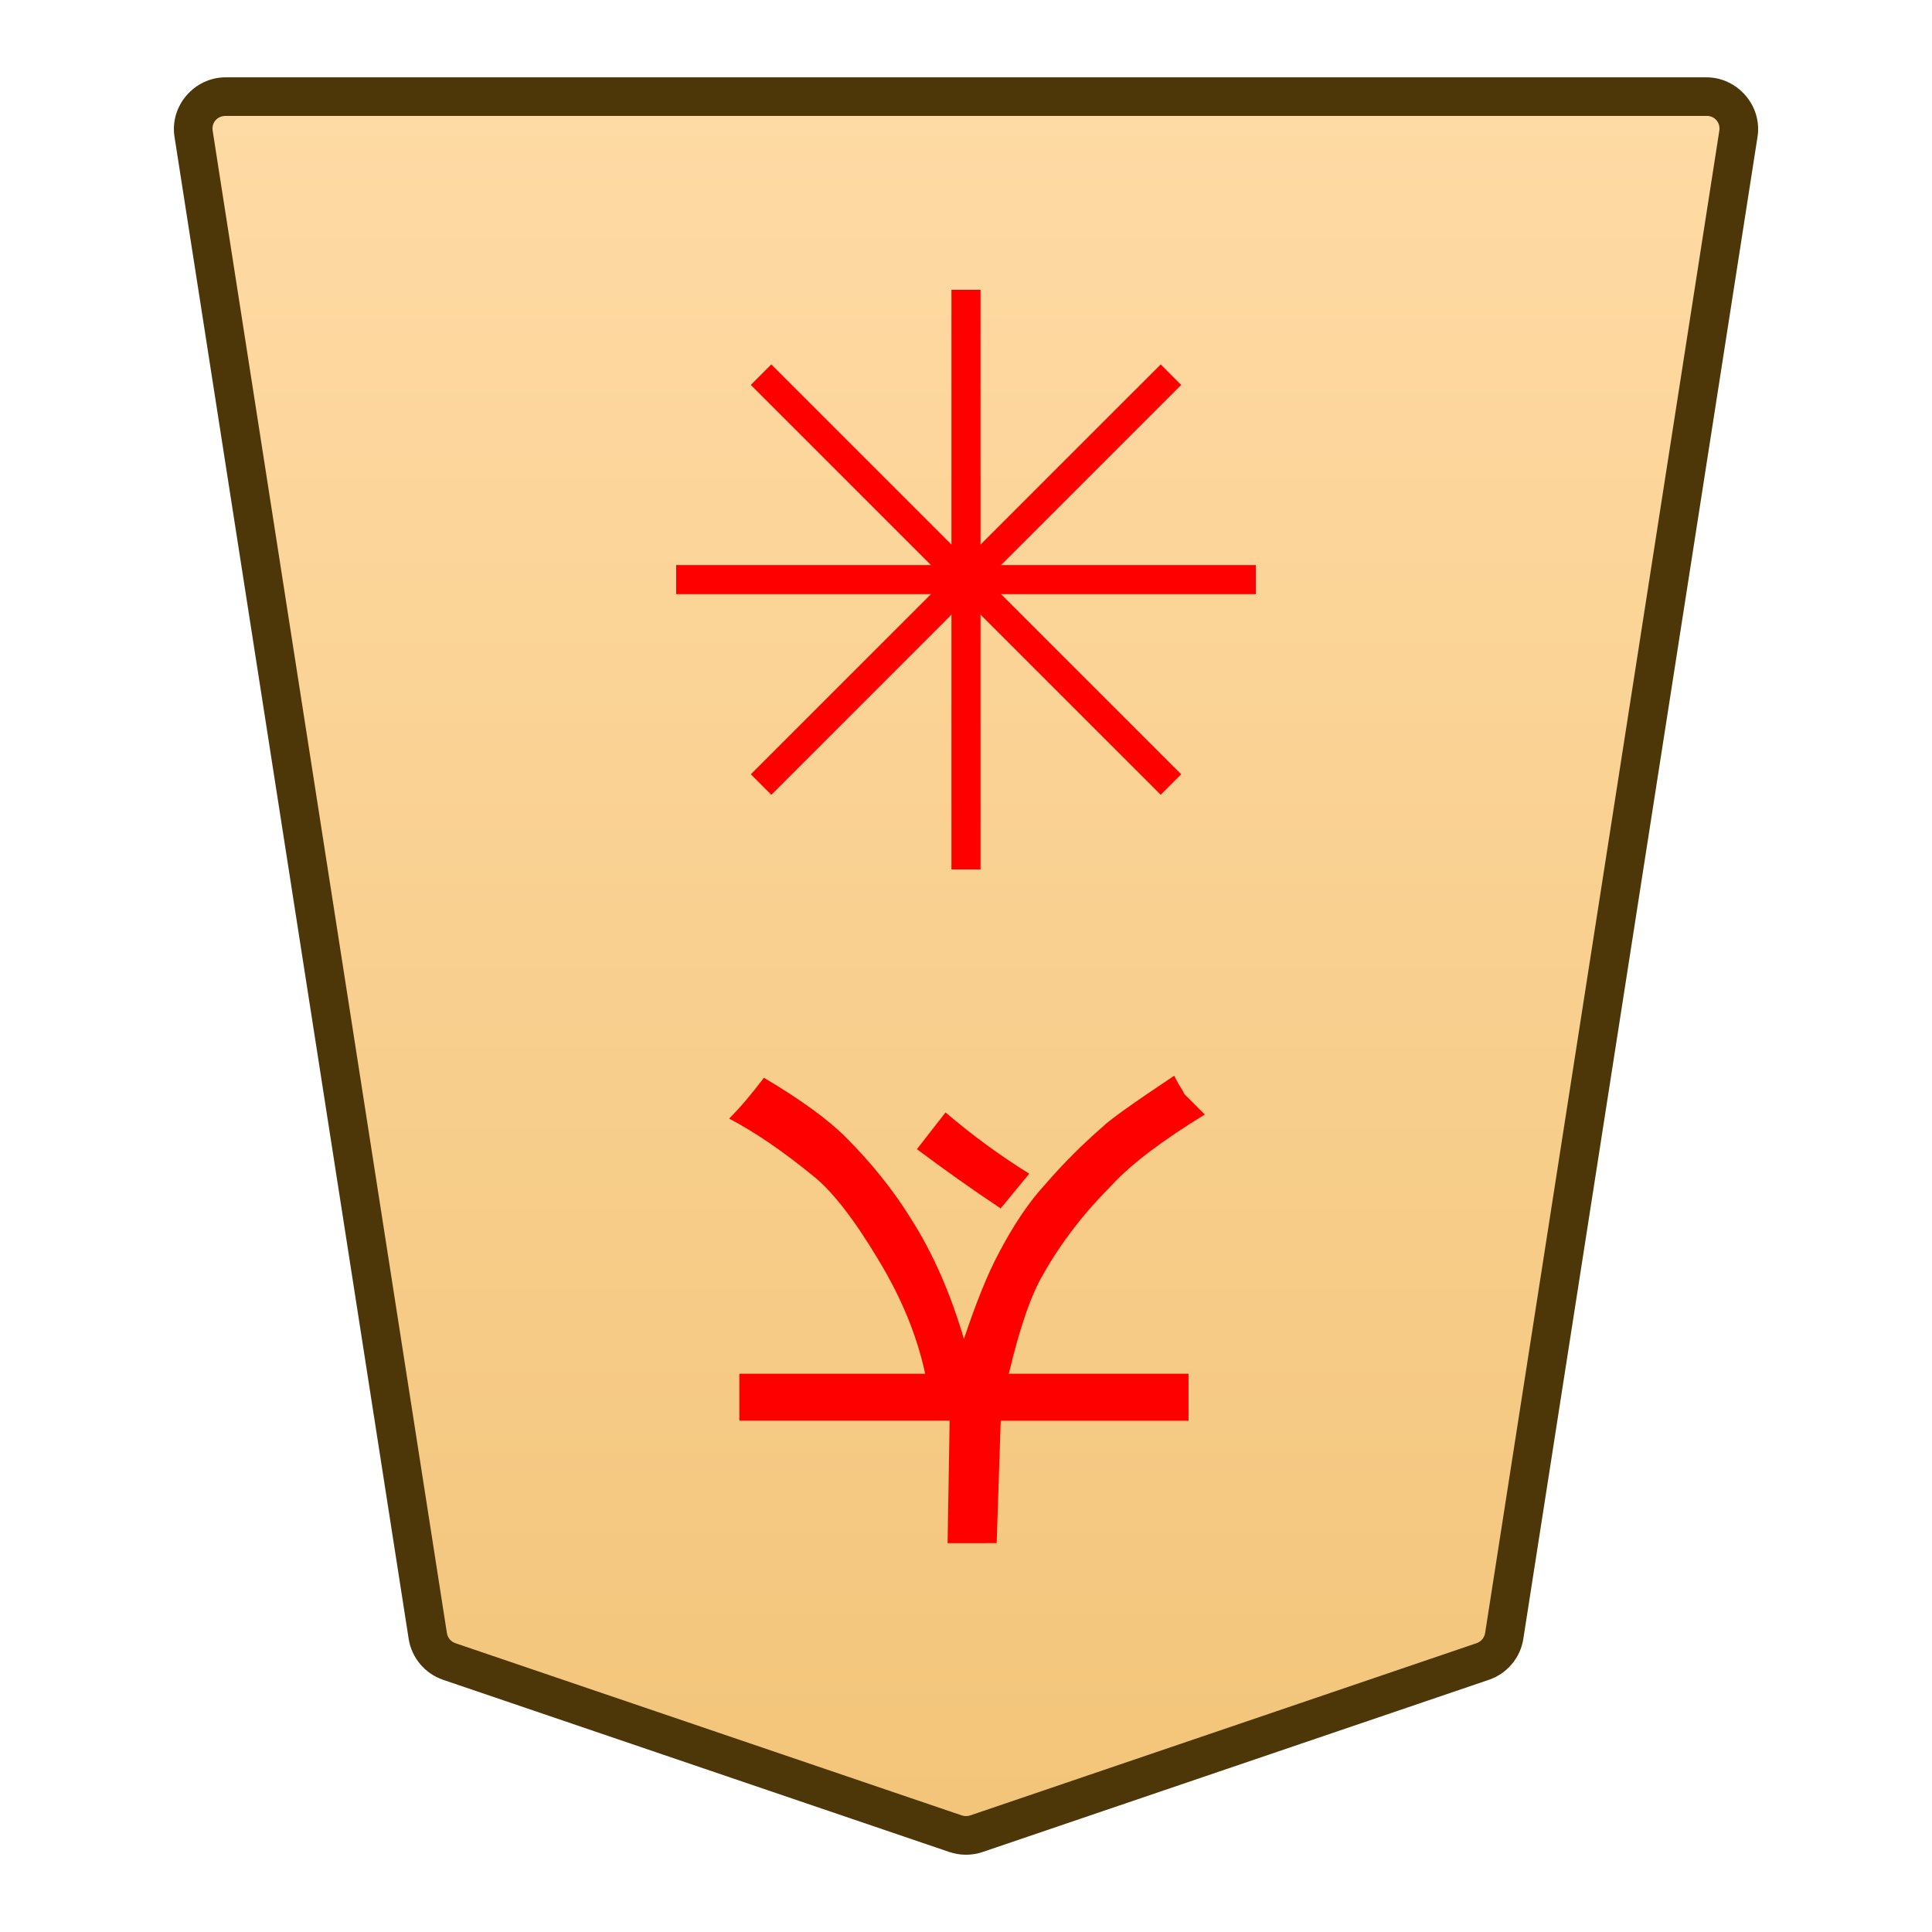
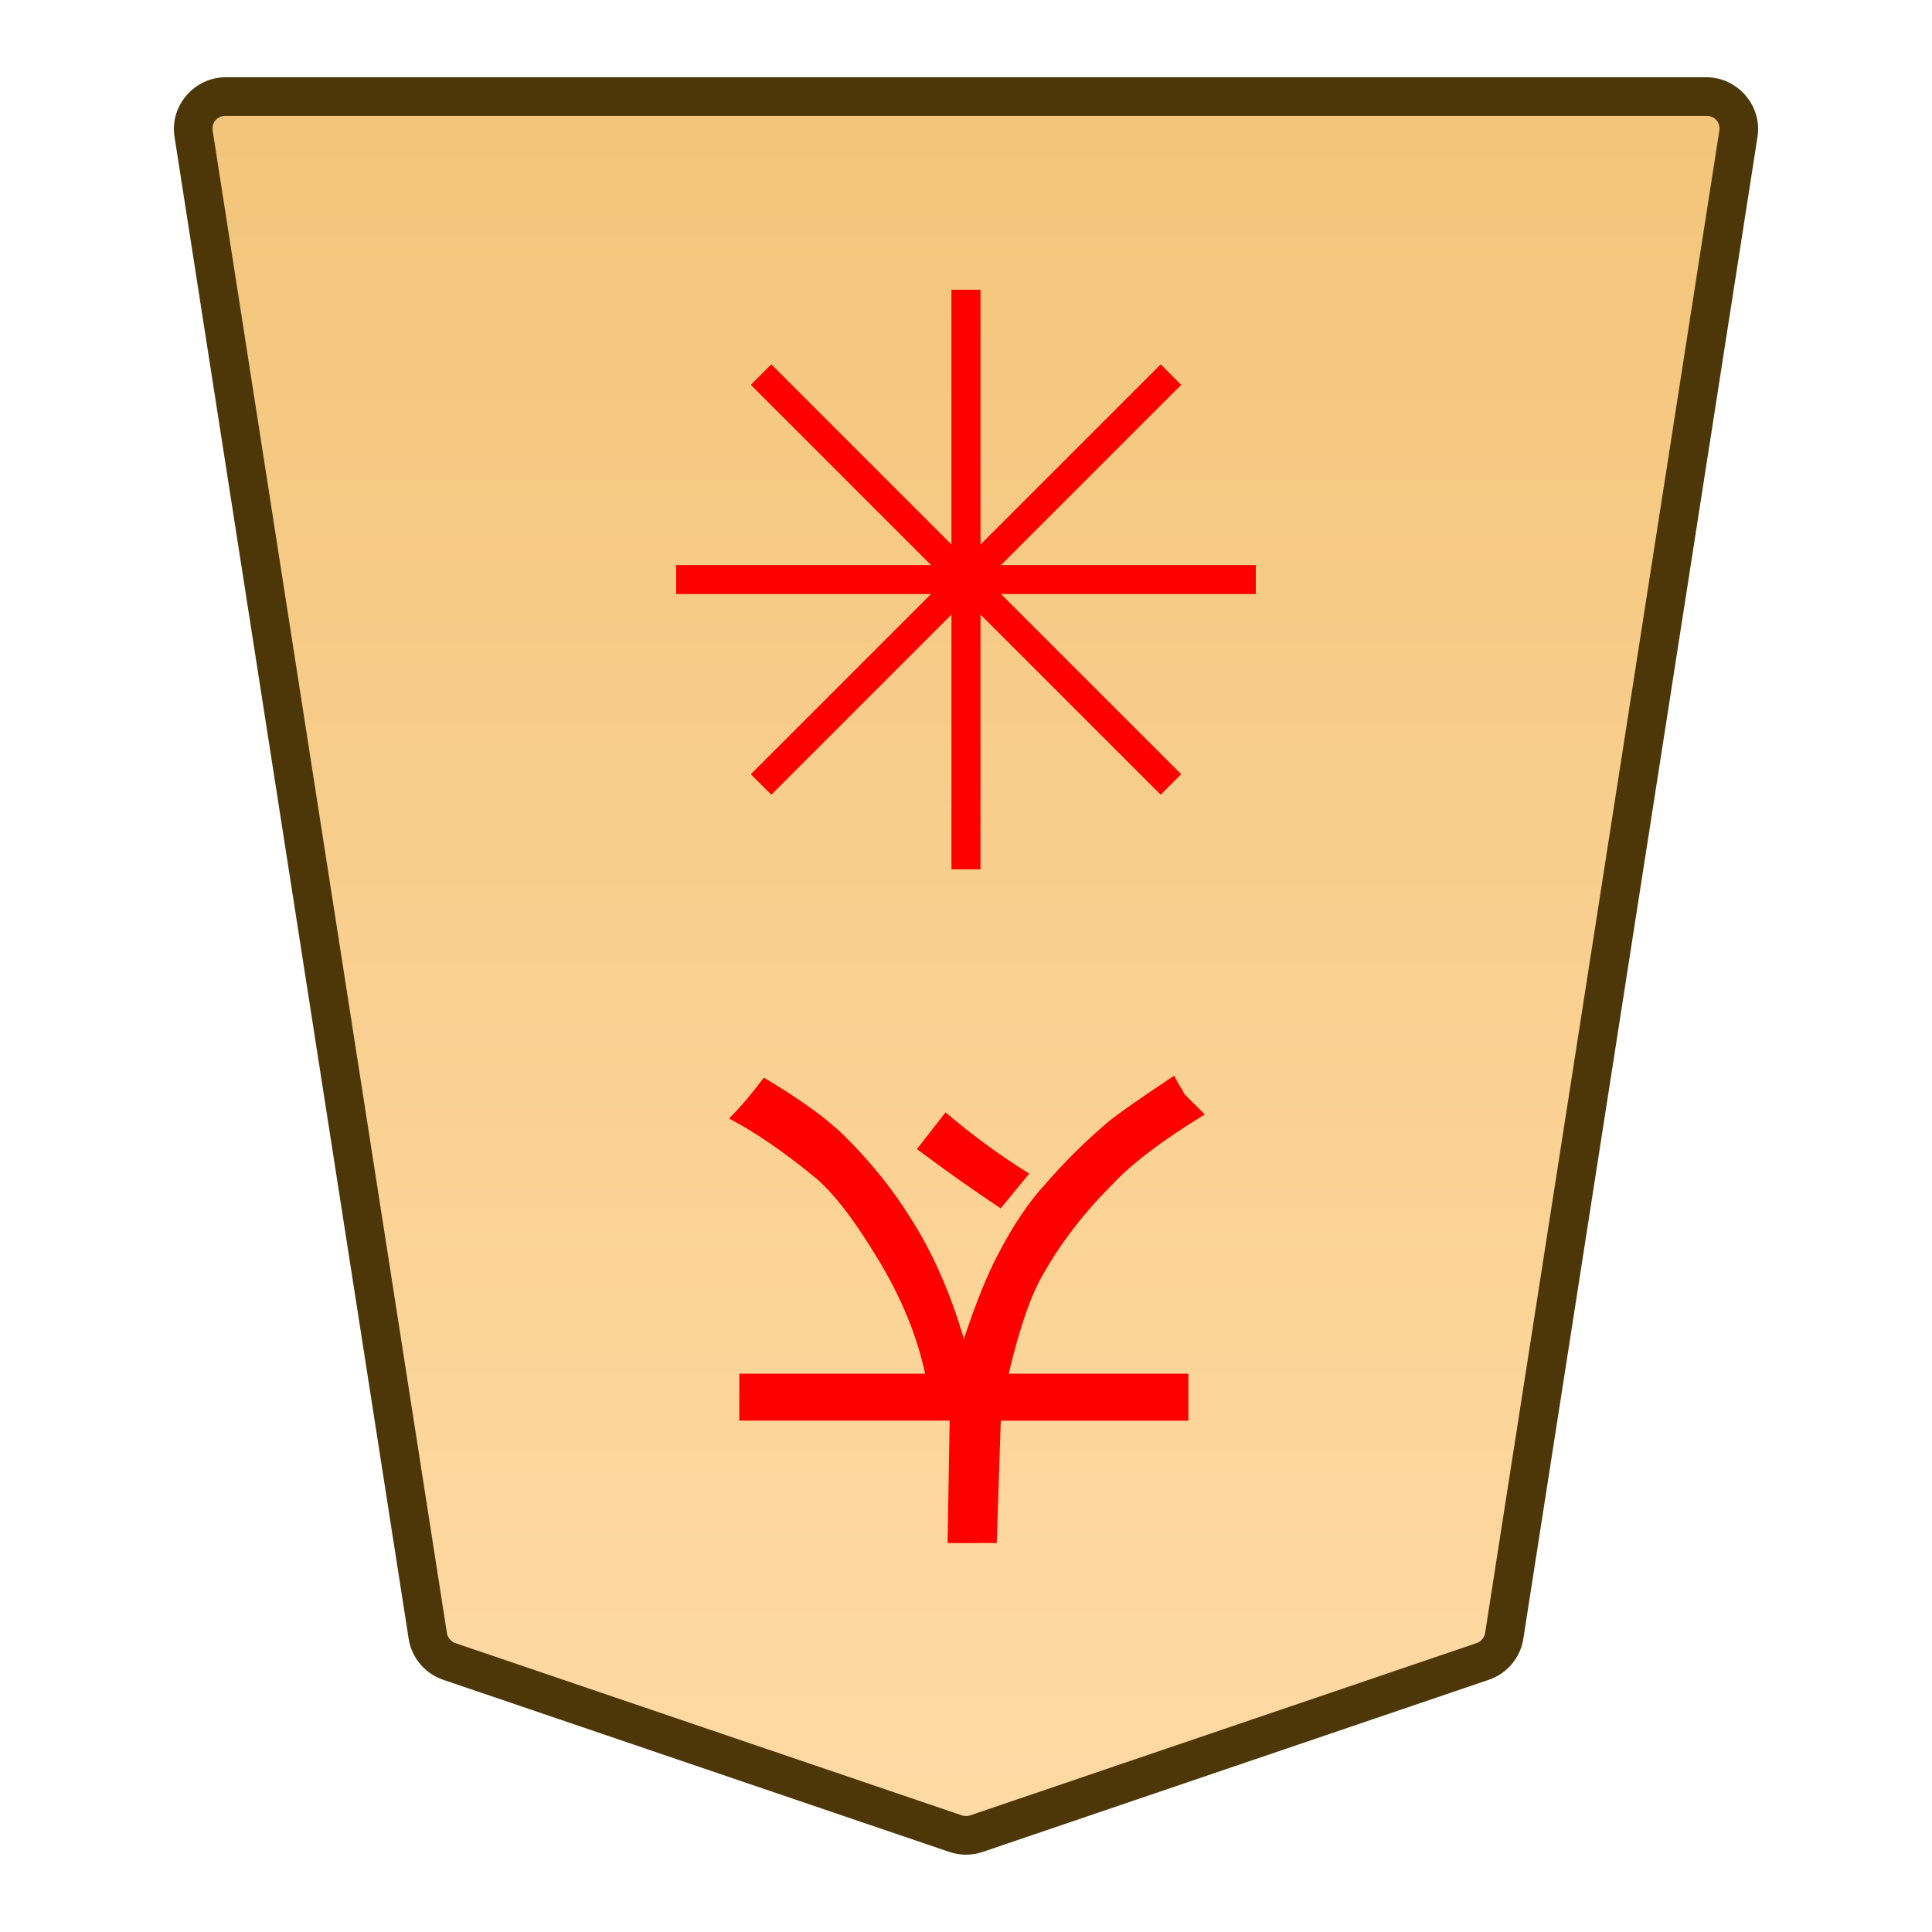
<svg xmlns="http://www.w3.org/2000/svg" xmlns:xlink="http://www.w3.org/1999/xlink" width="30mm" height="30mm" viewBox="0 0 30 30">
  <defs>
    <linearGradient id="a">
      <stop offset="0" style="stop-color:#ffdba6;stop-opacity:1" />
      <stop offset="1" style="stop-color:#f2c478;stop-opacity:1" />
    </linearGradient>
-     <linearGradient xlink:href="#a" id="c" x1="244.85" x2="244.85" y1="222.989" y2="140.991" gradientTransform="rotate(180 -4331.403 75.689)" gradientUnits="userSpaceOnUse" />
+     <linearGradient xlink:href="#a" id="c" x1="244.85" x2="244.85" y1="222.989" y2="140.991" gradientTransform="translate(8617.32 -212.603)" gradientUnits="userSpaceOnUse" />
    <clipPath id="b" clipPathUnits="userSpaceOnUse">
      <path d="M-1170.774 1358.364h2834.646v-2834.646h-2834.646Z" />
    </clipPath>
  </defs>
-   <g clip-path="url(#b)" transform="matrix(-.35278 0 0 .35278 6.977 25.8)">
+   <g clip-path="url(#b)" transform="matrix(-.35278 0 0 .35278 6.977 25.799)">
    <path d="m0 0-22.28 7.578c-.3.102-.625.102-.924 0L-45.484 0a1.42 1.42 0 0 1-.949-1.125l-10.308-66.12a1.422 1.422 0 0 1 1.411-1.636H9.846a1.42 1.42 0 0 1 1.41 1.636L.948-1.125A1.42 1.42 0 0 1 0 0" style="color:#000;fill:url(#c);stroke-miterlimit:10;-inkscape-stroke:none" />
-     <path d="M-55.33-69.73c-1.378 0-2.464 1.254-2.252 2.617L-47.273-.994c.13.834.718 1.527 1.515 1.799l22.28 7.578c.477.163.995.162 1.472 0L.274.805a2.28 2.28 0 0 0 1.515-1.8l10.307-66.118c.214-1.364-.873-2.617-2.25-2.617h-32.588Zm0 1.699H9.846c.372 0 .626.297.57.654L.107-1.256a.56.56 0 0 1-.38.451l-22.282 7.578a.58.58 0 0 1-.375 0L-45.209-.805a.57.57 0 0 1-.383-.45L-55.9-67.378a.555.555 0 0 1 .57-.654" style="color:#000;fill:#4d3608;stroke-miterlimit:10;-inkscape-stroke:none" />
+     <path d="M-55.33-69.73c-1.378 0-2.464 1.254-2.252 2.617L-47.273-.994c.13.834.718 1.527 1.515 1.799l22.28 7.578c.477.163.995.162 1.472 0L.274.805a2.28 2.28 0 0 0 1.515-1.8l10.307-66.118c.214-1.364-.873-2.617-2.25-2.617h-32.588zm0 1.699H9.846c.372 0 .626.297.57.654L.107-1.256a.56.56 0 0 1-.38.451l-22.282 7.578a.58.58 0 0 1-.375 0L-45.209-.805a.57.57 0 0 1-.383-.45L-55.9-67.378a.555.555 0 0 1 .57-.654" style="color:#000;fill:#4d3608;stroke-miterlimit:10;-inkscape-stroke:none" />
  </g>
-   <path d="m3134.018 11.775.444-.539q.666.444 1.3.92l-.444.57q-.634-.539-1.3-.951m1.268-5.737-.032 1.902h3.265v.729h-2.885q.19.887.73 1.775.57.95 1.014 1.3.697.57 1.3.887-.254.253-.54.634-.855-.508-1.267-.92-.603-.602-1.015-1.267-.507-.793-.824-1.87-.285.855-.539 1.33-.348.666-.729 1.078-.412.476-.887.888-.158.158-1.11.792-.062-.126-.126-.222l-.032-.063-.317-.317q.982-.602 1.426-1.078.666-.665 1.078-1.394.285-.476.539-1.553h-2.79v-.73h2.916l.063-1.9z" aria-label="太" style="fill:red;stroke-width:.353" transform="rotate(180 1575 15)" />
-   <path d="M-.639 0v25.512H.64V0Z" style="color:#000;fill:red;stroke-miterlimit:10;-inkscape-stroke:none" transform="matrix(-.35278 0 0 .35278 15 4.5)" />
-   <path d="M-25.512-.639V.64H0V-.64z" style="color:#000;fill:red;stroke-miterlimit:10;-inkscape-stroke:none" transform="matrix(-.35278 0 0 .35278 10.5 9)" />
-   <path d="m-.451-.451-18.04 18.039.901.902L.451.451Z" style="color:#000;fill:red;stroke-miterlimit:10;-inkscape-stroke:none" transform="matrix(-.35278 0 0 .35278 11.818 5.818)" />
-   <path d="m-17.59-18.49-.9.902L-.451.452.45-.452z" style="color:#000;fill:red;stroke-miterlimit:10;-inkscape-stroke:none" transform="matrix(-.35278 0 0 .35278 11.818 12.182)" />
+   <path d="m15.982 18.224-.444.539q-.666-.444-1.3-.92l.444-.57q.634.539 1.3.951m-1.268 5.737.032-1.902H11.48v-.729h2.885q-.19-.887-.73-1.775-.57-.95-1.014-1.3-.697-.57-1.3-.887.254-.253.54-.634.855.508 1.267.92.603.602 1.015 1.267.507.793.824 1.87.285-.855.539-1.33.348-.666.729-1.078.412-.476.887-.888.158-.158 1.11-.792.062.126.126.222l.032.063.317.317q-.982.602-1.426 1.078-.666.665-1.078 1.394-.285.476-.54 1.553h2.79v.73H15.54l-.063 1.9z" aria-label="太" style="fill:red;stroke-width:.353" />
+   <path d="M15.225 4.499v9h-.451v-9Z" style="color:#000;fill:red;stroke-width:.353;stroke-miterlimit:10;-inkscape-stroke:none" />
+   <path d="M19.5 8.774v.45h-9v-.45Z" style="color:#000;fill:red;stroke-width:.353;stroke-miterlimit:10;-inkscape-stroke:none" />
+   <path d="m11.977 5.658 6.364 6.364-.318.318-6.364-6.364z" style="color:#000;fill:red;stroke-width:.353;stroke-miterlimit:10;-inkscape-stroke:none" />
+   <path d="m18.023 5.658.318.318-6.364 6.364-.318-.318z" style="color:#000;fill:red;stroke-width:.353;stroke-miterlimit:10;-inkscape-stroke:none" />
</svg>
